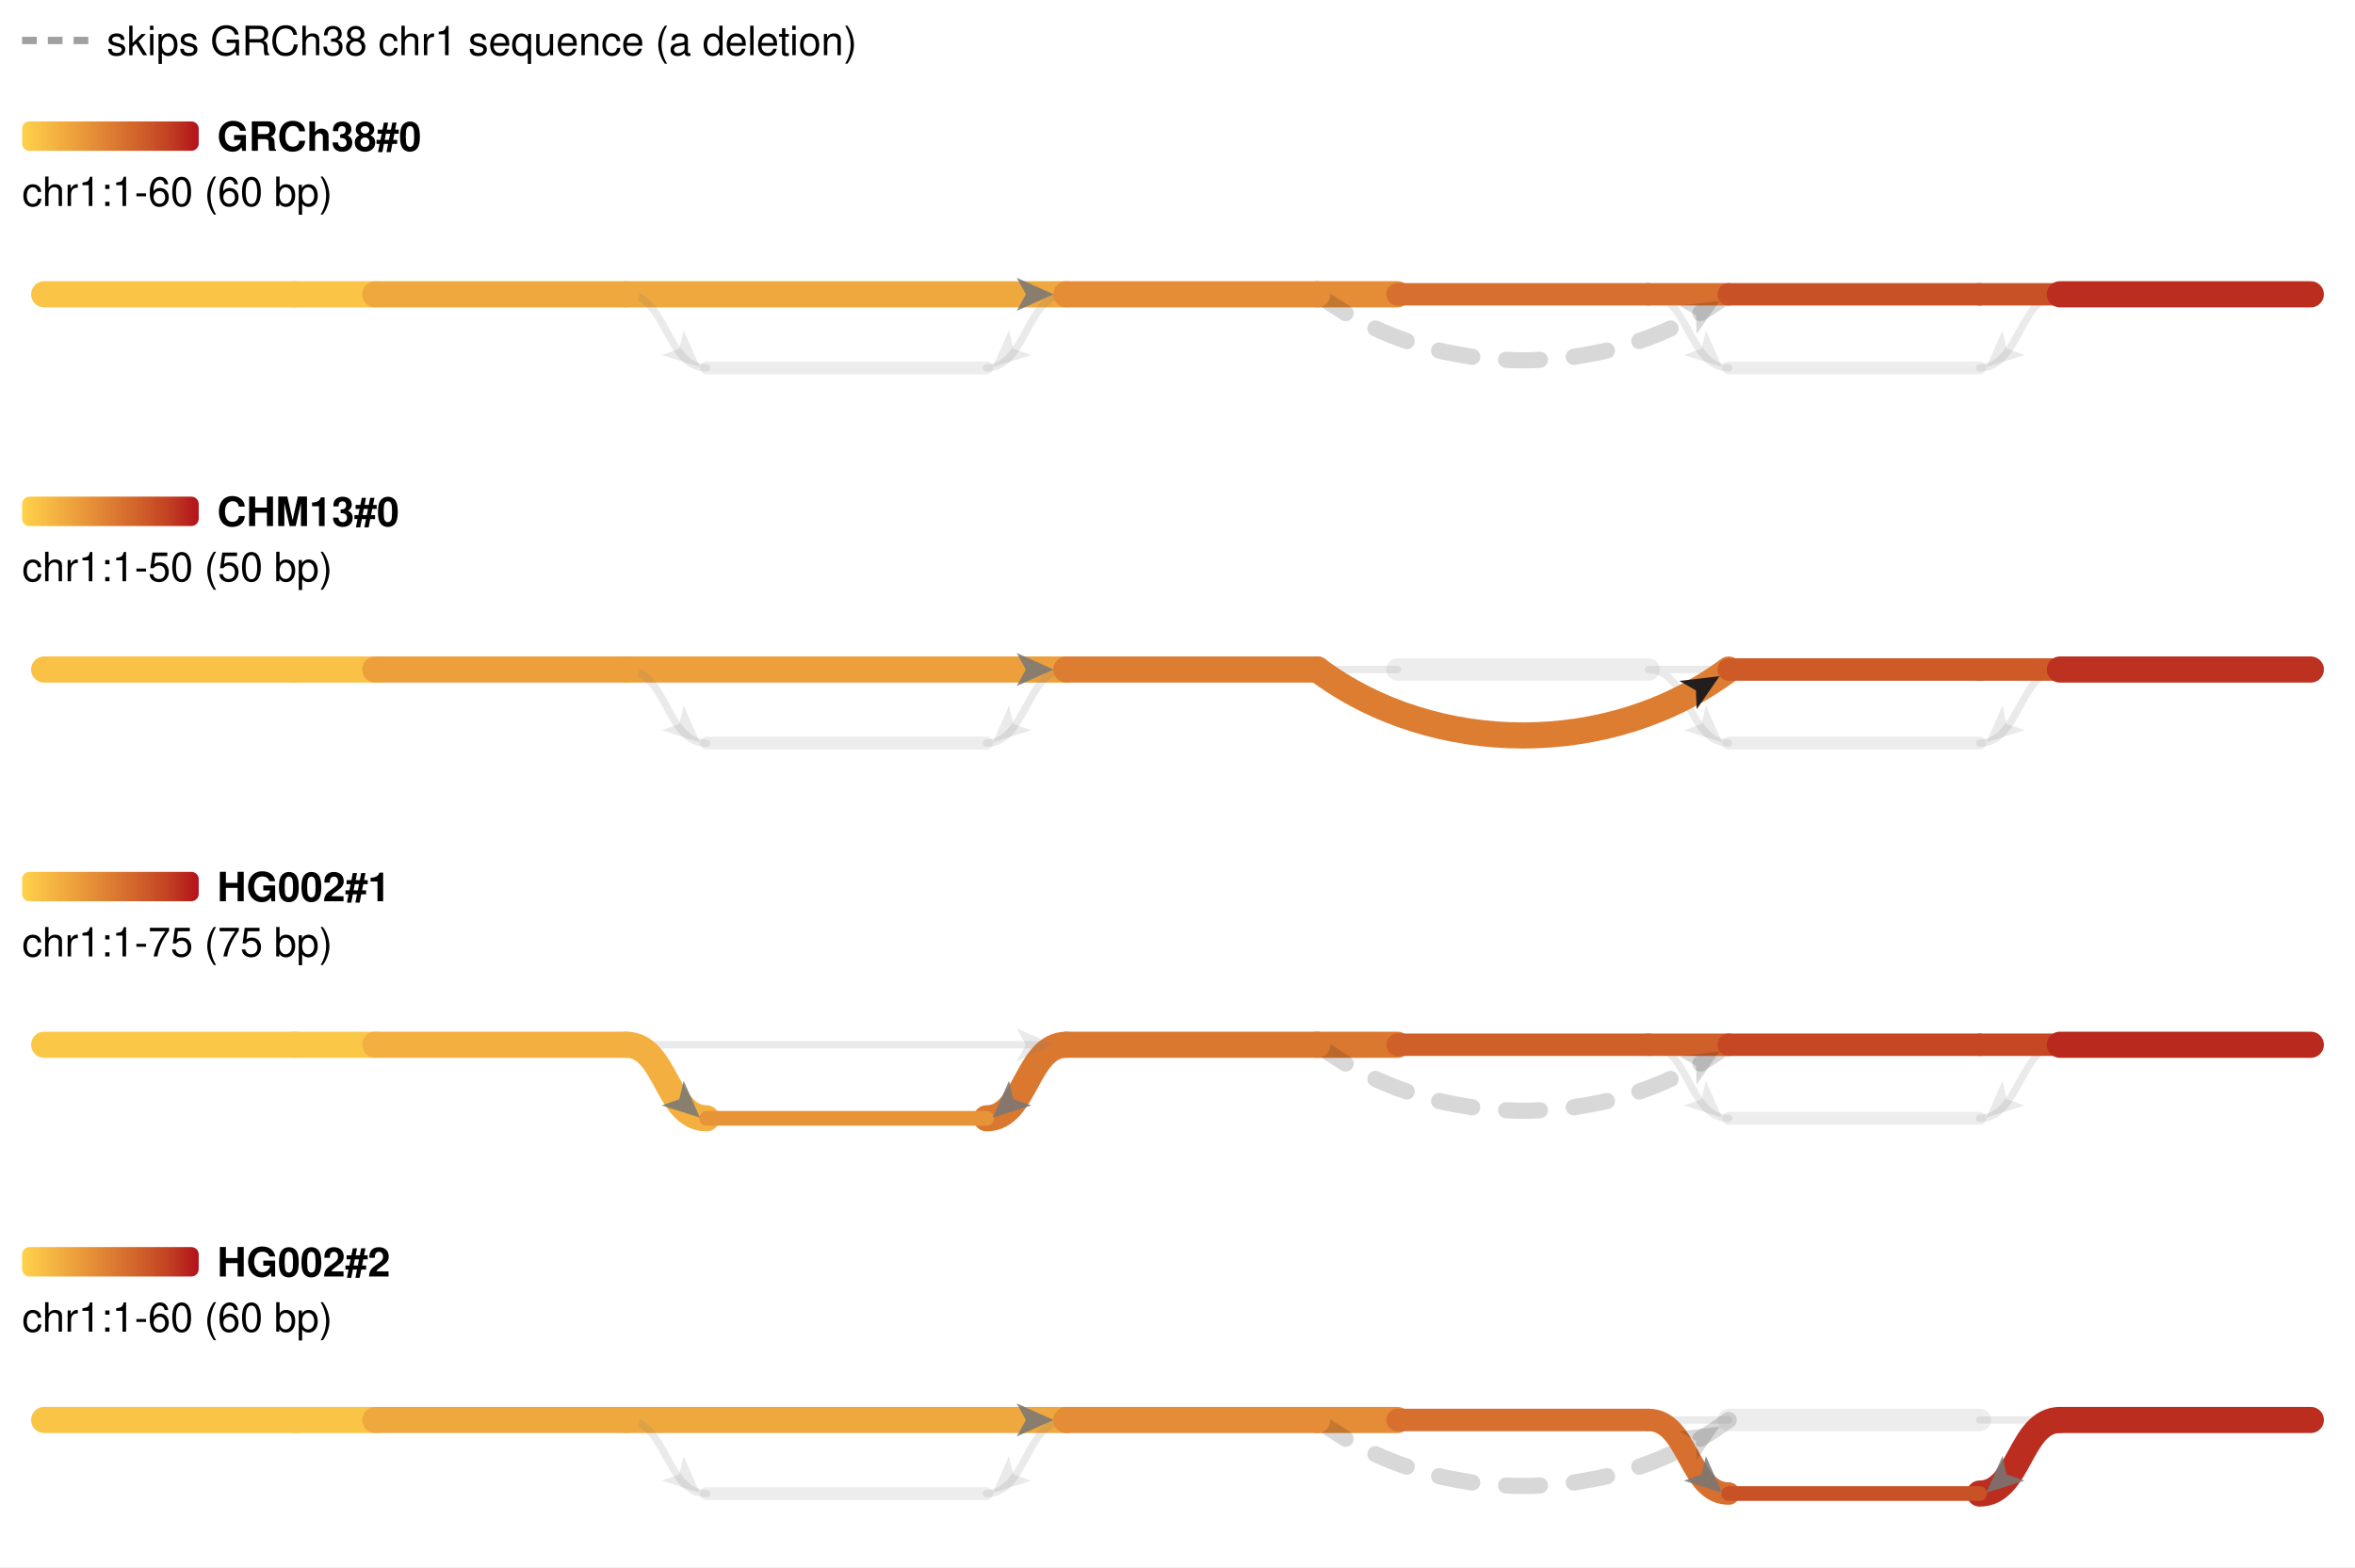
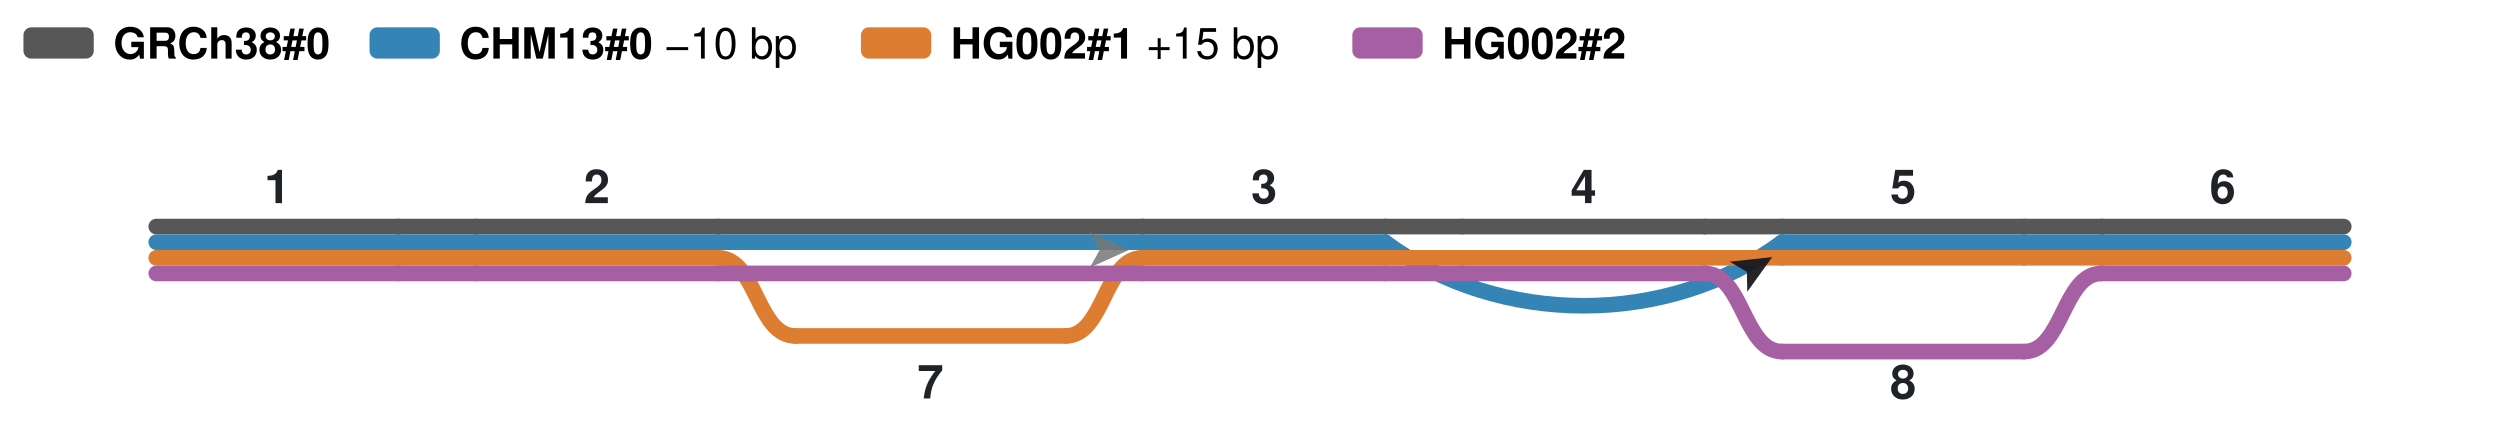
- <svg xmlns="http://www.w3.org/2000/svg" width="640" height="426" viewBox="0 0 640 426">
-   <rect width="640" height="426" fill="#fff" />
+ <svg xmlns="http://www.w3.org/2000/svg" width="640" height="114" viewBox="0 0 640 114">
+   <rect width="640" height="194" fill="#fff" />
  <g transform="translate(6 2)" font-family="Helvetica, Arial, sans-serif" font-size="11">
-     <line y1="9" y2="9" x2="18" stroke="rgb(160,160,160)" stroke-width="2" stroke-dasharray="4 3" />
-     <text x="23" y="13">skips GRCh38 chr1 sequence (a deletion)</text>
-   </g>
-   <linearGradient id="key0">
-     <stop offset="0" stop-color="rgb(255, 210, 74)" />
-     <stop offset="0.167" stop-color="rgb(245, 182, 66)" />
-     <stop offset="0.333" stop-color="rgb(234, 154, 58)" />
-     <stop offset="0.5" stop-color="rgb(221, 125, 50)" />
-     <stop offset="0.667" stop-color="rgb(208, 96, 42)" />
-     <stop offset="0.833" stop-color="rgb(194, 64, 34)" />
-     <stop offset="1" stop-color="rgb(179, 18, 27)" />
-   </linearGradient>
-   <g transform="translate(6 28)" font-family="Helvetica, Arial, sans-serif" font-size="11">
-     <rect y="5" width="48" height="8" rx="2" fill="url(#key0)" />
-     <text x="53" y="13">
+     <rect y="5" width="18" height="8" rx="2" fill="rgb(87, 87, 87)" />
+     <text x="23" y="13">
      <tspan font-weight="bold">GRCh38#0</tspan>
    </text>
-     <text y="28">chr1:1-60 (60 bp)</text>
  </g>
-   <svg x="0" y="60" width="640" height="60">
-     <rect x="0" y="0" width="640" height="60" fill="rgb(255,255,255)" />
-     <path d="M80.2 20C91.1 20 91.1 20 102 20" fill="none" stroke="rgb(250,196,70)" stroke-width="7.1" stroke-linecap="round" stroke-linejoin="round" />
-     <path d="M170.2 20C230 20 230 20 289.8 20" fill="none" stroke="rgb(239,168,62)" stroke-width="7.1" stroke-linecap="round" stroke-linejoin="round" />
-     <path d="M170.2 20C181.1 20 181.1 40 192 40M289.8 20C278.9 20 278.9 40 268.1 40M448 20C458.9 20 458.9 40 469.8 40M559.8 20C548.9 20 548.9 40 538 40" fill="none" stroke="rgb(119,119,119)" stroke-opacity="0.153" stroke-width="2" stroke-linecap="round" stroke-linejoin="round" />
-     <path d="M358 20C368.9 20 368.9 20 379.8 20" fill="none" stroke="rgb(228,140,54)" stroke-width="7.1" stroke-linecap="round" stroke-linejoin="round" />
-     <path d="M358 20C360.5 21.8 363.1 23.5 365.7 25.1M373.8 29.3C376.6 30.6 379.4 31.7 382.3 32.7M391.1 35.3C394.1 36 397.1 36.5 400.1 37M409.3 37.8C412.4 38 415.4 38 418.5 37.8M427.7 37C430.7 36.5 433.7 36 436.7 35.3M445.5 32.7C448.4 31.7 451.2 30.6 454 29.3M462.1 25.1C464.8 23.5 467.3 21.8 469.8 20" fill="none" stroke="rgb(24,24,28)" stroke-opacity="0.169" stroke-width="4.4" stroke-linecap="round" stroke-linejoin="round" />
-     <path d="M448 20C458.9 20 458.9 20 469.8 20" fill="none" stroke="rgb(215,111,46)" stroke-width="6.1" stroke-linecap="round" stroke-linejoin="round" />
-     <path d="M538 20C548.9 20 548.9 20 559.8 20" fill="none" stroke="rgb(201,81,38)" stroke-width="6.1" stroke-linecap="round" stroke-linejoin="round" />
-     <path d="M12 20L80.2 20" fill="none" stroke="rgb(250,196,70)" stroke-width="7.1" stroke-linecap="round" stroke-linejoin="round" />
-     <path d="M102 20L170.2 20" fill="none" stroke="rgb(239,168,62)" stroke-width="7.1" stroke-linecap="round" stroke-linejoin="round" />
-     <path d="M289.8 20L358 20" fill="none" stroke="rgb(228,140,54)" stroke-width="7.1" stroke-linecap="round" stroke-linejoin="round" />
-     <path d="M379.8 20L448 20" fill="none" stroke="rgb(215,111,46)" stroke-width="6.1" stroke-linecap="round" stroke-linejoin="round" />
-     <path d="M469.8 20L538 20" fill="none" stroke="rgb(201,81,38)" stroke-width="6.1" stroke-linecap="round" stroke-linejoin="round" />
-     <path d="M559.8 20L628 20" fill="none" stroke="rgb(187,45,31)" stroke-width="7.1" stroke-linecap="round" stroke-linejoin="round" />
-     <path d="M192 40L268.1 40M469.8 40L538 40" fill="none" stroke="rgb(160,160,160)" stroke-opacity="0.18" stroke-width="3.5" stroke-linecap="round" stroke-linejoin="round" />
-     <path d="M286.3 20L276.3 24.5L278.8 20L276.3 15.5Z" fill="rgb(119,119,119)" fill-opacity="0.851" />
-     <path d="M190.2 39.8L179.8 36.5L184.6 34.8L185.8 29.8ZM269.8 39.8L274.2 29.8L275.4 34.8L280.3 36.5ZM468 39.8L457.6 36.5L462.4 34.8L463.6 29.8ZM539.8 39.8L544.2 29.8L545.3 34.8L550.2 36.5Z" fill="rgb(119,119,119)" fill-opacity="0.153" />
-     <path d="M467.3 21.8L461.1 30.8L460.9 25.7L456.4 23.1Z" fill="rgb(24,24,28)" fill-opacity="0.169" />
-   </svg>
-   <linearGradient id="key1">
-     <stop offset="0" stop-color="rgb(255, 210, 74)" />
-     <stop offset="0.167" stop-color="rgb(245, 182, 66)" />
-     <stop offset="0.333" stop-color="rgb(234, 154, 58)" />
-     <stop offset="0.5" stop-color="rgb(221, 125, 50)" />
-     <stop offset="0.667" stop-color="rgb(208, 96, 42)" />
-     <stop offset="0.833" stop-color="rgb(194, 64, 34)" />
-     <stop offset="1" stop-color="rgb(179, 18, 27)" />
-   </linearGradient>
-   <g transform="translate(6 130)" font-family="Helvetica, Arial, sans-serif" font-size="11">
-     <rect y="5" width="48" height="8" rx="2" fill="url(#key1)" />
-     <text x="53" y="13">
-       <tspan font-weight="bold">CHM13#0</tspan>
-     </text>
-     <text y="28">chr1:1-50 (50 bp)</text>
+   <g transform="translate(94.6 2)" font-family="Helvetica, Arial, sans-serif" font-size="11">
+     <rect y="5" width="18" height="8" rx="2" fill="rgb(52, 132, 182)" />
+     <text x="23" y="13">
+       <tspan font-weight="bold">CHM13#0</tspan> −10 bp</text>
  </g>
-   <svg x="0" y="162" width="640" height="60">
-     <rect x="0" y="0" width="640" height="60" fill="rgb(255,255,255)" />
-     <path d="M80.2 20C91.1 20 91.1 20 102 20" fill="none" stroke="rgb(249,193,69)" stroke-width="7.1" stroke-linecap="round" stroke-linejoin="round" />
-     <path d="M170.2 20C230 20 230 20 289.8 20" fill="none" stroke="rgb(236,159,59)" stroke-width="7.1" stroke-linecap="round" stroke-linejoin="round" />
-     <path d="M170.2 20C181.1 20 181.1 40 192 40M358 20C368.9 20 368.9 20 379.8 20M289.8 20C278.9 20 278.9 40 268.1 40M448 20C458.9 20 458.9 20 469.8 20M448 20C458.9 20 458.9 40 469.8 40M559.8 20C548.9 20 548.9 40 538 40" fill="none" stroke="rgb(119,119,119)" stroke-opacity="0.153" stroke-width="2" stroke-linecap="round" stroke-linejoin="round" />
-     <path d="M358 20C390 43.9 437.8 43.9 469.8 20" fill="none" stroke="rgb(221,125,50)" stroke-width="7.1" stroke-linecap="round" stroke-linejoin="round" />
-     <path d="M538 20C548.9 20 548.9 20 559.8 20" fill="none" stroke="rgb(206,90,40)" stroke-width="6.1" stroke-linecap="round" stroke-linejoin="round" />
-     <path d="M12 20L80.2 20" fill="none" stroke="rgb(249,193,69)" stroke-width="7.1" stroke-linecap="round" stroke-linejoin="round" />
-     <path d="M102 20L170.2 20" fill="none" stroke="rgb(236,159,59)" stroke-width="7.1" stroke-linecap="round" stroke-linejoin="round" />
-     <path d="M289.8 20L358 20" fill="none" stroke="rgb(221,125,50)" stroke-width="7.1" stroke-linecap="round" stroke-linejoin="round" />
-     <path d="M379.8 20L448 20" fill="none" stroke="rgb(160,160,160)" stroke-opacity="0.18" stroke-width="6.1" stroke-linecap="round" stroke-linejoin="round" />
-     <path d="M469.8 20L538 20" fill="none" stroke="rgb(206,90,40)" stroke-width="6.1" stroke-linecap="round" stroke-linejoin="round" />
-     <path d="M559.8 20L628 20" fill="none" stroke="rgb(188,49,31)" stroke-width="7.1" stroke-linecap="round" stroke-linejoin="round" />
-     <path d="M192 40L268.1 40M469.8 40L538 40" fill="none" stroke="rgb(160,160,160)" stroke-opacity="0.18" stroke-width="3.5" stroke-linecap="round" stroke-linejoin="round" />
-     <path d="M286.3 20L276.3 24.5L278.8 20L276.3 15.5Z" fill="rgb(119,119,119)" fill-opacity="0.851" />
-     <path d="M190.2 39.8L179.8 36.5L184.6 34.8L185.8 29.8ZM269.8 39.8L274.2 29.8L275.4 34.8L280.3 36.5ZM468 39.8L457.6 36.5L462.4 34.8L463.6 29.8ZM539.8 39.8L544.2 29.8L545.3 34.8L550.2 36.5Z" fill="rgb(119,119,119)" fill-opacity="0.153" />
-     <path d="M467.3 21.8L461.1 30.8L460.9 25.7L456.4 23.1Z" fill="rgb(24,24,28)" fill-opacity="0.941" />
-   </svg>
-   <linearGradient id="key2">
-     <stop offset="0" stop-color="rgb(255, 210, 74)" />
-     <stop offset="0.167" stop-color="rgb(245, 182, 66)" />
-     <stop offset="0.333" stop-color="rgb(234, 154, 58)" />
-     <stop offset="0.5" stop-color="rgb(221, 125, 50)" />
-     <stop offset="0.667" stop-color="rgb(208, 96, 42)" />
-     <stop offset="0.833" stop-color="rgb(194, 64, 34)" />
-     <stop offset="1" stop-color="rgb(179, 18, 27)" />
-   </linearGradient>
-   <g transform="translate(6 232)" font-family="Helvetica, Arial, sans-serif" font-size="11">
-     <rect y="5" width="48" height="8" rx="2" fill="url(#key2)" />
-     <text x="53" y="13">
-       <tspan font-weight="bold">HG002#1</tspan>
-     </text>
-     <text y="28">chr1:1-75 (75 bp)</text>
+   <g transform="translate(220.4 2)" font-family="Helvetica, Arial, sans-serif" font-size="11">
+     <rect y="5" width="18" height="8" rx="2" fill="rgb(221, 125, 50)" />
+     <text x="23" y="13">
+       <tspan font-weight="bold">HG002#1</tspan> +15 bp</text>
  </g>
-   <svg x="0" y="264" width="640" height="60">
-     <rect x="0" y="0" width="640" height="60" fill="rgb(255,255,255)" />
-     <path d="M80.2 20C91.1 20 91.1 20 102 20" fill="none" stroke="rgb(251,199,71)" stroke-width="7.1" stroke-linecap="round" stroke-linejoin="round" />
-     <path d="M170.2 20C230 20 230 20 289.8 20M448 20C458.9 20 458.9 40 469.8 40M559.8 20C548.9 20 548.9 40 538 40" fill="none" stroke="rgb(119,119,119)" stroke-opacity="0.153" stroke-width="2" stroke-linecap="round" stroke-linejoin="round" />
-     <path d="M170.2 20C181.1 20 181.1 40 192 40" fill="none" stroke="rgb(243,176,64)" stroke-width="7.1" stroke-linecap="round" stroke-linejoin="round" />
-     <path d="M358 20C368.9 20 368.9 20 379.8 20M289.8 20C278.9 20 278.9 40 268.1 40" fill="none" stroke="rgb(219,120,48)" stroke-width="7.1" stroke-linecap="round" stroke-linejoin="round" />
-     <path d="M358 20C360.5 21.8 363.1 23.5 365.7 25.1M373.8 29.3C376.6 30.6 379.4 31.7 382.3 32.7M391.1 35.3C394.1 36 397.1 36.5 400.1 37M409.3 37.8C412.4 38 415.4 38 418.5 37.8M427.7 37C430.7 36.5 433.7 36 436.7 35.3M445.5 32.7C448.4 31.7 451.2 30.6 454 29.3M462.1 25.1C464.8 23.5 467.3 21.8 469.8 20" fill="none" stroke="rgb(24,24,28)" stroke-opacity="0.169" stroke-width="4.4" stroke-linecap="round" stroke-linejoin="round" />
-     <path d="M448 20C458.9 20 458.9 20 469.8 20" fill="none" stroke="rgb(208,96,42)" stroke-width="6.1" stroke-linecap="round" stroke-linejoin="round" />
-     <path d="M538 20C548.9 20 548.9 20 559.8 20" fill="none" stroke="rgb(197,71,36)" stroke-width="6.1" stroke-linecap="round" stroke-linejoin="round" />
-     <path d="M12 20L80.2 20" fill="none" stroke="rgb(251,199,71)" stroke-width="7.1" stroke-linecap="round" stroke-linejoin="round" />
-     <path d="M102 20L170.2 20" fill="none" stroke="rgb(243,176,64)" stroke-width="7.1" stroke-linecap="round" stroke-linejoin="round" />
-     <path d="M289.8 20L358 20" fill="none" stroke="rgb(219,120,48)" stroke-width="7.1" stroke-linecap="round" stroke-linejoin="round" />
-     <path d="M379.8 20L448 20" fill="none" stroke="rgb(208,96,42)" stroke-width="6.1" stroke-linecap="round" stroke-linejoin="round" />
-     <path d="M469.8 20L538 20" fill="none" stroke="rgb(197,71,36)" stroke-width="6.1" stroke-linecap="round" stroke-linejoin="round" />
-     <path d="M559.8 20L628 20" fill="none" stroke="rgb(185,41,30)" stroke-width="7.1" stroke-linecap="round" stroke-linejoin="round" />
-     <path d="M192 40L268.1 40" fill="none" stroke="rgb(231,148,56)" stroke-width="4" stroke-linecap="round" stroke-linejoin="round" />
-     <path d="M469.8 40L538 40" fill="none" stroke="rgb(160,160,160)" stroke-opacity="0.18" stroke-width="3.5" stroke-linecap="round" stroke-linejoin="round" />
-     <path d="M286.3 20L276.3 24.5L278.8 20L276.3 15.5ZM468 39.8L457.6 36.5L462.4 34.8L463.6 29.8ZM539.8 39.8L544.2 29.8L545.3 34.8L550.2 36.5Z" fill="rgb(119,119,119)" fill-opacity="0.153" />
-     <path d="M190.2 39.8L179.8 36.5L184.6 34.8L185.8 29.8ZM269.8 39.8L274.2 29.8L275.4 34.8L280.3 36.5Z" fill="rgb(119,119,119)" fill-opacity="0.851" />
-     <path d="M467.3 21.8L461.1 30.8L460.9 25.7L456.4 23.1Z" fill="rgb(24,24,28)" fill-opacity="0.169" />
-   </svg>
-   <linearGradient id="key3">
-     <stop offset="0" stop-color="rgb(255, 210, 74)" />
-     <stop offset="0.167" stop-color="rgb(245, 182, 66)" />
-     <stop offset="0.333" stop-color="rgb(234, 154, 58)" />
-     <stop offset="0.5" stop-color="rgb(221, 125, 50)" />
-     <stop offset="0.667" stop-color="rgb(208, 96, 42)" />
-     <stop offset="0.833" stop-color="rgb(194, 64, 34)" />
-     <stop offset="1" stop-color="rgb(179, 18, 27)" />
-   </linearGradient>
-   <g transform="translate(6 334)" font-family="Helvetica, Arial, sans-serif" font-size="11">
-     <rect y="5" width="48" height="8" rx="2" fill="url(#key3)" />
-     <text x="53" y="13">
+   <g transform="translate(346.2 2)" font-family="Helvetica, Arial, sans-serif" font-size="11">
+     <rect y="5" width="18" height="8" rx="2" fill="rgb(166, 95, 163)" />
+     <text x="23" y="13">
      <tspan font-weight="bold">HG002#2</tspan>
    </text>
-     <text y="28">chr1:1-60 (60 bp)</text>
  </g>
-   <svg x="0" y="366" width="640" height="60">
-     <rect x="0" y="0" width="640" height="60" fill="rgb(255,255,255)" />
-     <path d="M80.2 20C91.1 20 91.1 20 102 20" fill="none" stroke="rgb(250,196,70)" stroke-width="7.1" stroke-linecap="round" stroke-linejoin="round" />
-     <path d="M170.2 20C230 20 230 20 289.8 20" fill="none" stroke="rgb(239,168,62)" stroke-width="7.1" stroke-linecap="round" stroke-linejoin="round" />
-     <path d="M170.2 20C181.1 20 181.1 40 192 40M289.8 20C278.9 20 278.9 40 268.1 40M448 20C458.9 20 458.9 20 469.8 20M538 20C548.9 20 548.9 20 559.8 20" fill="none" stroke="rgb(119,119,119)" stroke-opacity="0.153" stroke-width="2" stroke-linecap="round" stroke-linejoin="round" />
-     <path d="M358 20C368.9 20 368.9 20 379.8 20" fill="none" stroke="rgb(228,140,54)" stroke-width="7.1" stroke-linecap="round" stroke-linejoin="round" />
-     <path d="M358 20C360.5 21.8 363.1 23.5 365.7 25.1M373.8 29.3C376.6 30.6 379.4 31.7 382.3 32.7M391.1 35.3C394.1 36 397.1 36.5 400.1 37M409.3 37.8C412.4 38 415.4 38 418.5 37.8M427.7 37C430.7 36.5 433.7 36 436.7 35.3M445.5 32.7C448.4 31.7 451.2 30.6 454 29.3M462.1 25.1C464.8 23.5 467.3 21.8 469.8 20" fill="none" stroke="rgb(24,24,28)" stroke-opacity="0.169" stroke-width="4.4" stroke-linecap="round" stroke-linejoin="round" />
-     <path d="M448 20C458.9 20 458.9 40 469.8 40" fill="none" stroke="rgb(215,111,46)" stroke-width="6.1" stroke-linecap="round" stroke-linejoin="round" />
-     <path d="M559.8 20C548.9 20 548.9 40 538 40" fill="none" stroke="rgb(187,45,31)" stroke-width="7.1" stroke-linecap="round" stroke-linejoin="round" />
-     <path d="M12 20L80.2 20" fill="none" stroke="rgb(250,196,70)" stroke-width="7.1" stroke-linecap="round" stroke-linejoin="round" />
-     <path d="M102 20L170.2 20" fill="none" stroke="rgb(239,168,62)" stroke-width="7.1" stroke-linecap="round" stroke-linejoin="round" />
-     <path d="M289.8 20L358 20" fill="none" stroke="rgb(228,140,54)" stroke-width="7.1" stroke-linecap="round" stroke-linejoin="round" />
-     <path d="M379.8 20L448 20" fill="none" stroke="rgb(215,111,46)" stroke-width="6.1" stroke-linecap="round" stroke-linejoin="round" />
-     <path d="M469.8 20L538 20" fill="none" stroke="rgb(160,160,160)" stroke-opacity="0.18" stroke-width="6.1" stroke-linecap="round" stroke-linejoin="round" />
-     <path d="M559.8 20L628 20" fill="none" stroke="rgb(187,45,31)" stroke-width="7.1" stroke-linecap="round" stroke-linejoin="round" />
-     <path d="M192 40L268.1 40" fill="none" stroke="rgb(160,160,160)" stroke-opacity="0.18" stroke-width="3.5" stroke-linecap="round" stroke-linejoin="round" />
-     <path d="M469.8 40L538 40" fill="none" stroke="rgb(201,81,38)" stroke-width="4" stroke-linecap="round" stroke-linejoin="round" />
-     <path d="M286.3 20L276.3 24.5L278.8 20L276.3 15.5ZM468 39.8L457.6 36.5L462.4 34.8L463.6 29.8ZM539.8 39.8L544.2 29.8L545.3 34.8L550.2 36.5Z" fill="rgb(119,119,119)" fill-opacity="0.851" />
-     <path d="M190.2 39.8L179.8 36.5L184.6 34.8L185.8 29.8ZM269.8 39.8L274.2 29.8L275.4 34.8L280.3 36.5Z" fill="rgb(119,119,119)" fill-opacity="0.153" />
-     <path d="M467.3 21.8L461.1 30.8L460.9 25.7L456.4 23.1Z" fill="rgb(24,24,28)" fill-opacity="0.169" />
+   <svg y="34" width="640" height="120" viewBox="0 40 640 120">
+     <rect x="0" y="0" width="640" height="160" fill="rgb(255,255,255)" />
+     <path d="M102 64C111.9 64 111.9 64 121.8 64M183.8 64C238.2 64 238.2 64 292.5 64M354.6 64C364.5 64 364.5 64 374.3 64M436.4 64C446.3 64 446.3 64 456.2 64M518.2 64C528.1 64 528.1 64 538 64" fill="none" stroke="rgb(87,87,87)" stroke-width="4" stroke-linecap="round" stroke-linejoin="round" />
+     <path d="M102 68C111.9 68 111.9 68 121.8 68M183.8 68C238.2 68 238.2 68 292.5 68M354.6 68C383.7 89.7 427.1 89.7 456.2 68M518.2 68C528.1 68 528.1 68 538 68" fill="none" stroke="rgb(52,132,182)" stroke-width="4" stroke-linecap="round" stroke-linejoin="round" />
+     <path d="M102 72C111.9 72 111.9 72 121.8 72M183.8 72C193.7 72 193.7 92 203.6 92M354.6 72C364.5 72 364.5 72 374.3 72M436.4 72C446.3 72 446.3 72 456.2 72M518.2 72C528.1 72 528.1 72 538 72M272.8 92C282.7 92 282.7 72 292.5 72" fill="none" stroke="rgb(221,125,50)" stroke-width="4" stroke-linecap="round" stroke-linejoin="round" />
+     <path d="M102 76C111.9 76 111.9 76 121.8 76M183.8 76C238.2 76 238.2 76 292.5 76M354.6 76C364.5 76 364.5 76 374.3 76M436.4 76C446.3 76 446.3 96 456.2 96M518.2 96C528.1 96 528.1 76 538 76" fill="none" stroke="rgb(166,95,163)" stroke-width="4" stroke-linecap="round" stroke-linejoin="round" />
+     <path d="M40 64L102 64M121.8 64L183.8 64M292.5 64L354.6 64M374.3 64L436.4 64M456.2 64L518.2 64M538 64L600 64" fill="none" stroke="rgb(87,87,87)" stroke-width="4" stroke-linecap="round" stroke-linejoin="round" />
+     <path d="M40 68L102 68M121.8 68L183.8 68M292.5 68L354.6 68M456.2 68L518.2 68M538 68L600 68" fill="none" stroke="rgb(52,132,182)" stroke-width="4" stroke-linecap="round" stroke-linejoin="round" />
+     <path d="M40 72L102 72M121.8 72L183.8 72M292.5 72L354.6 72M374.3 72L436.4 72M456.2 72L518.2 72M538 72L600 72M203.6 92L272.8 92" fill="none" stroke="rgb(221,125,50)" stroke-width="4" stroke-linecap="round" stroke-linejoin="round" />
+     <path d="M40 76L102 76M121.8 76L183.8 76M292.5 76L354.6 76M374.3 76L436.4 76M538 76L600 76M456.2 96L518.2 96" fill="none" stroke="rgb(166,95,163)" stroke-width="4" stroke-linecap="round" stroke-linejoin="round" />
+     <path d="M289 70L279 74.5L281.5 70L279 65.5Z" fill="rgb(119,119,119)" fill-opacity="0.851" />
+     <path d="M453.7 71.8L447.3 80.7L447.2 75.6L442.8 73Z" fill="rgb(24,24,28)" fill-opacity="0.941" />
  </svg>
+   <text x="71.0" y="52.0" font-family="Helvetica, Arial, sans-serif" font-size="12" font-weight="bold" text-anchor="middle" fill="#1f2328">1</text>
+   <text x="152.8" y="52.0" font-family="Helvetica, Arial, sans-serif" font-size="12" font-weight="bold" text-anchor="middle" fill="#1f2328">2</text>
+   <text x="323.6" y="52.0" font-family="Helvetica, Arial, sans-serif" font-size="12" font-weight="bold" text-anchor="middle" fill="#1f2328">3</text>
+   <text x="405.4" y="52.0" font-family="Helvetica, Arial, sans-serif" font-size="12" font-weight="bold" text-anchor="middle" fill="#1f2328">4</text>
+   <text x="487.2" y="52.0" font-family="Helvetica, Arial, sans-serif" font-size="12" font-weight="bold" text-anchor="middle" fill="#1f2328">5</text>
+   <text x="569.0" y="52.0" font-family="Helvetica, Arial, sans-serif" font-size="12" font-weight="bold" text-anchor="middle" fill="#1f2328">6</text>
+   <text x="238.2" y="102.0" font-family="Helvetica, Arial, sans-serif" font-size="12" font-weight="bold" text-anchor="middle" fill="#1f2328">7</text>
+   <text x="487.2" y="102.0" font-family="Helvetica, Arial, sans-serif" font-size="12" font-weight="bold" text-anchor="middle" fill="#1f2328">8</text>
</svg>
